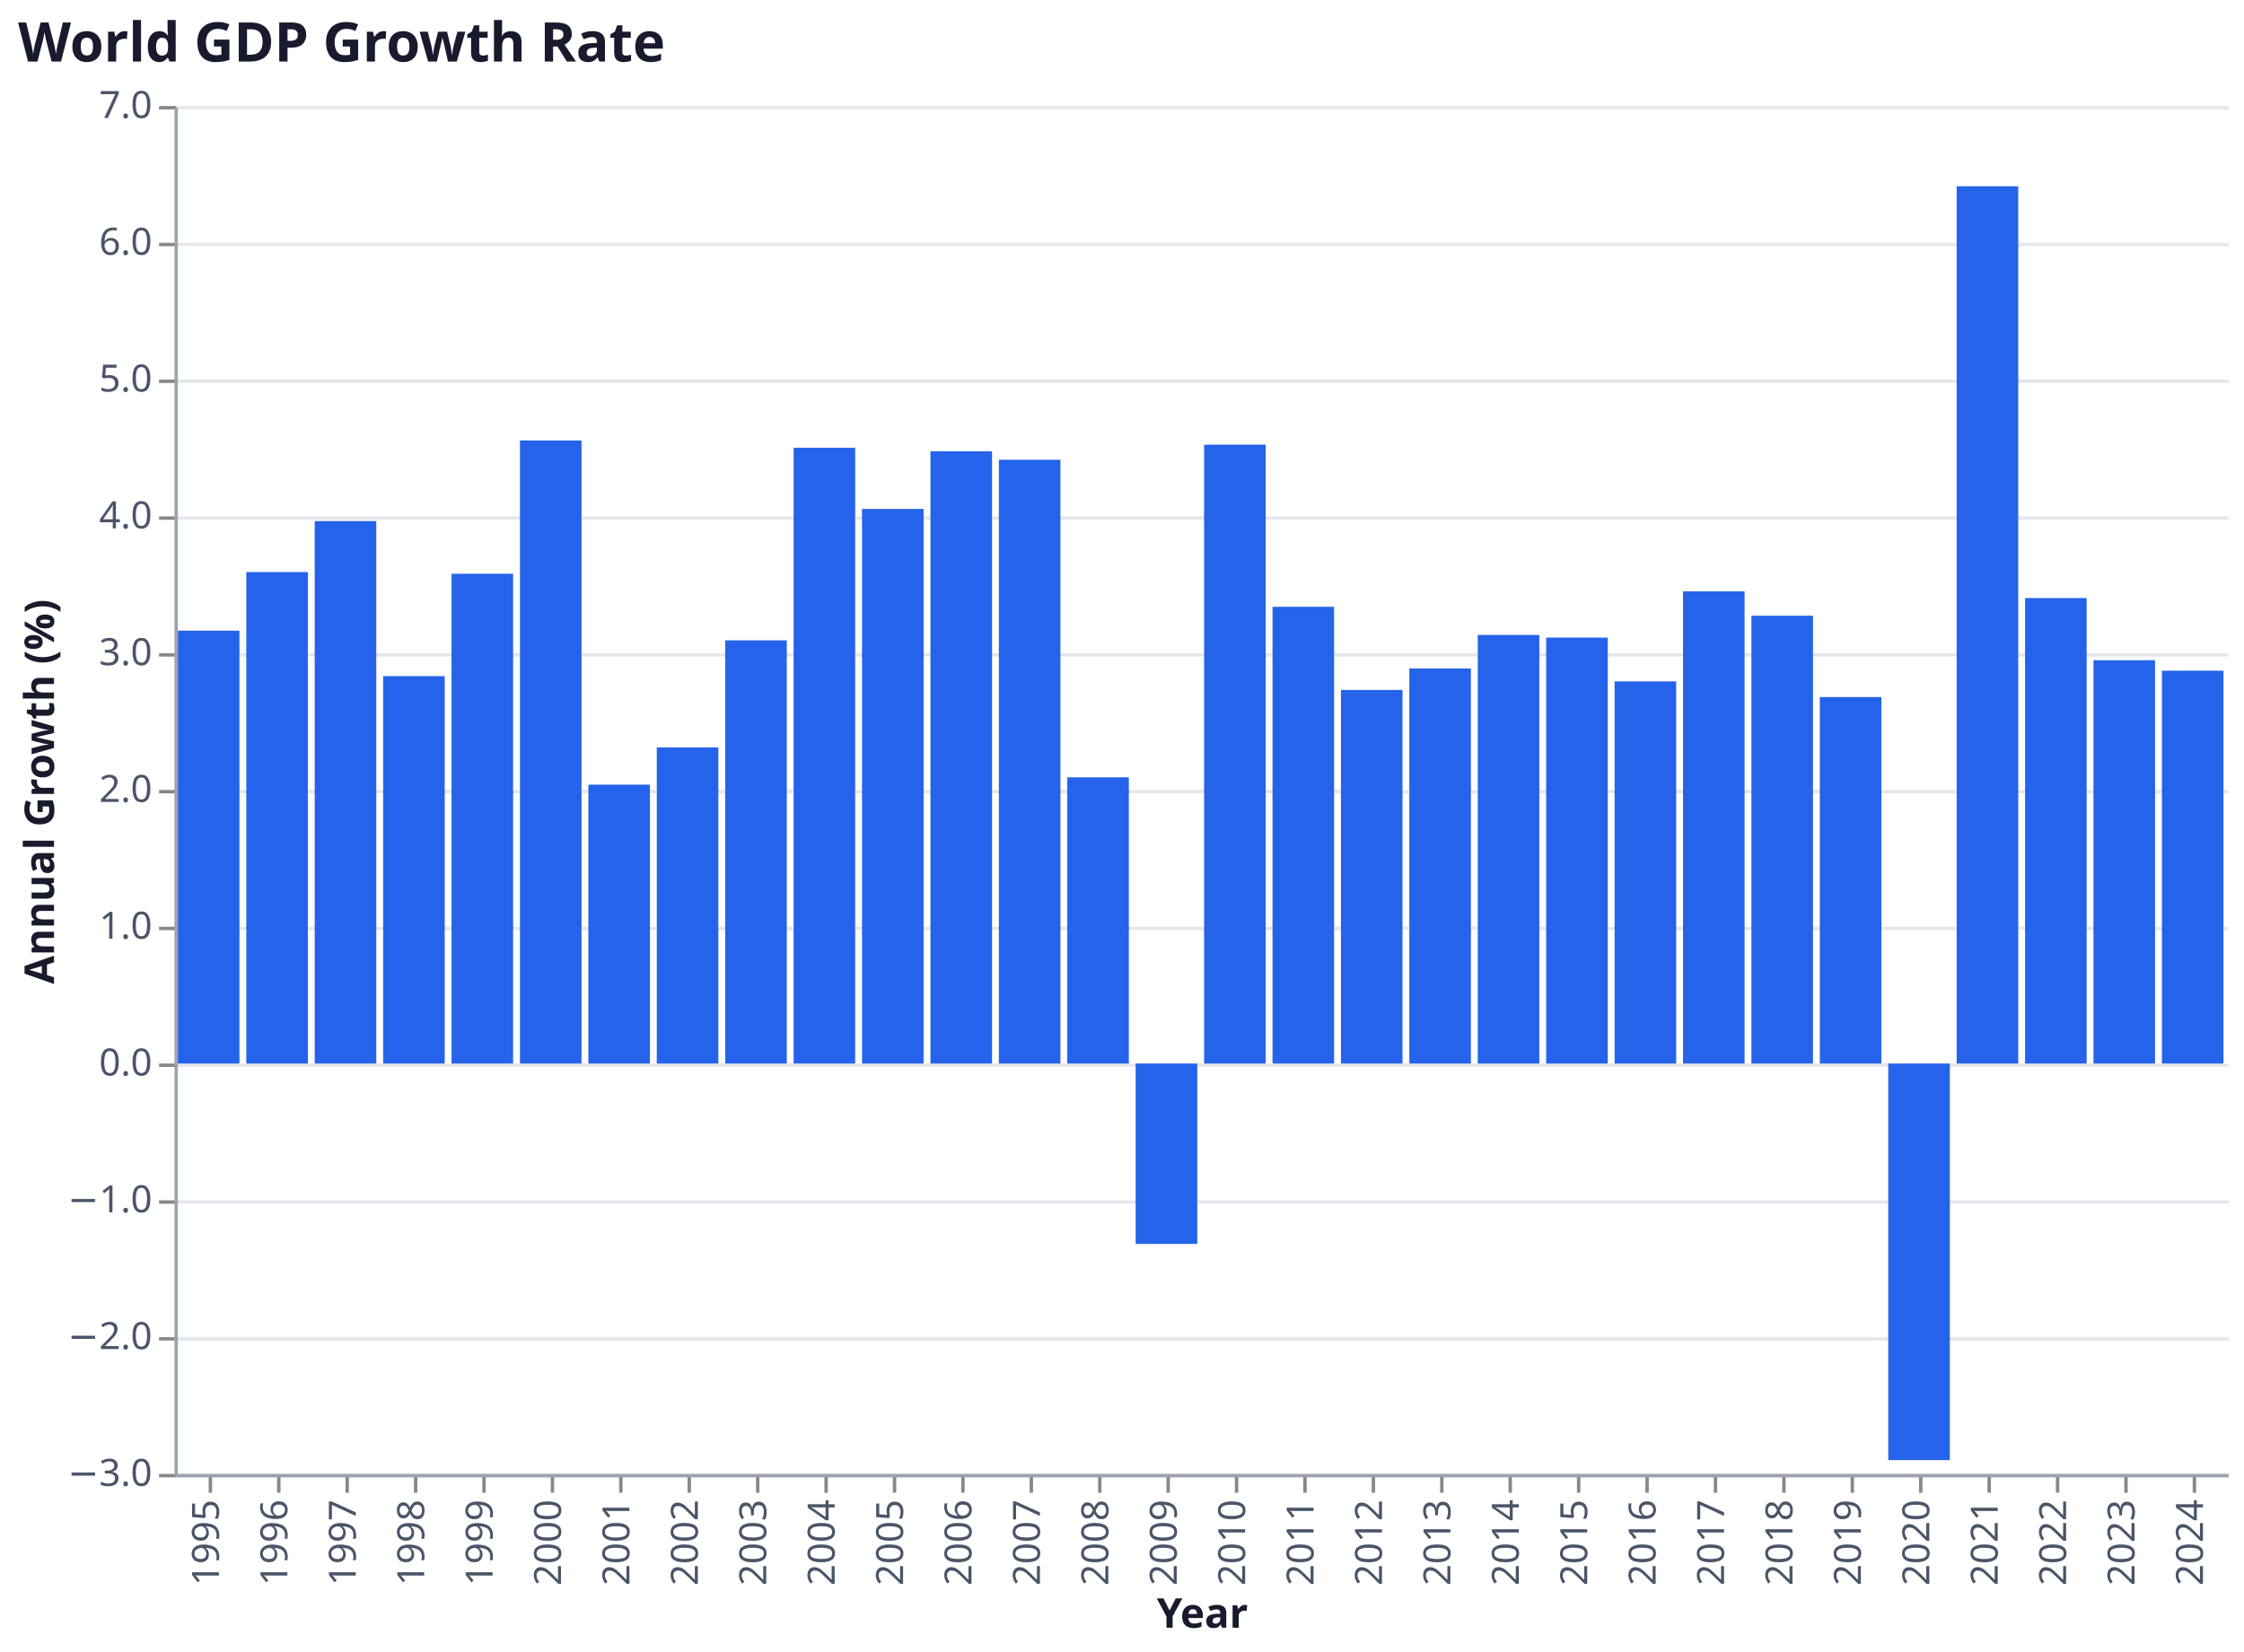
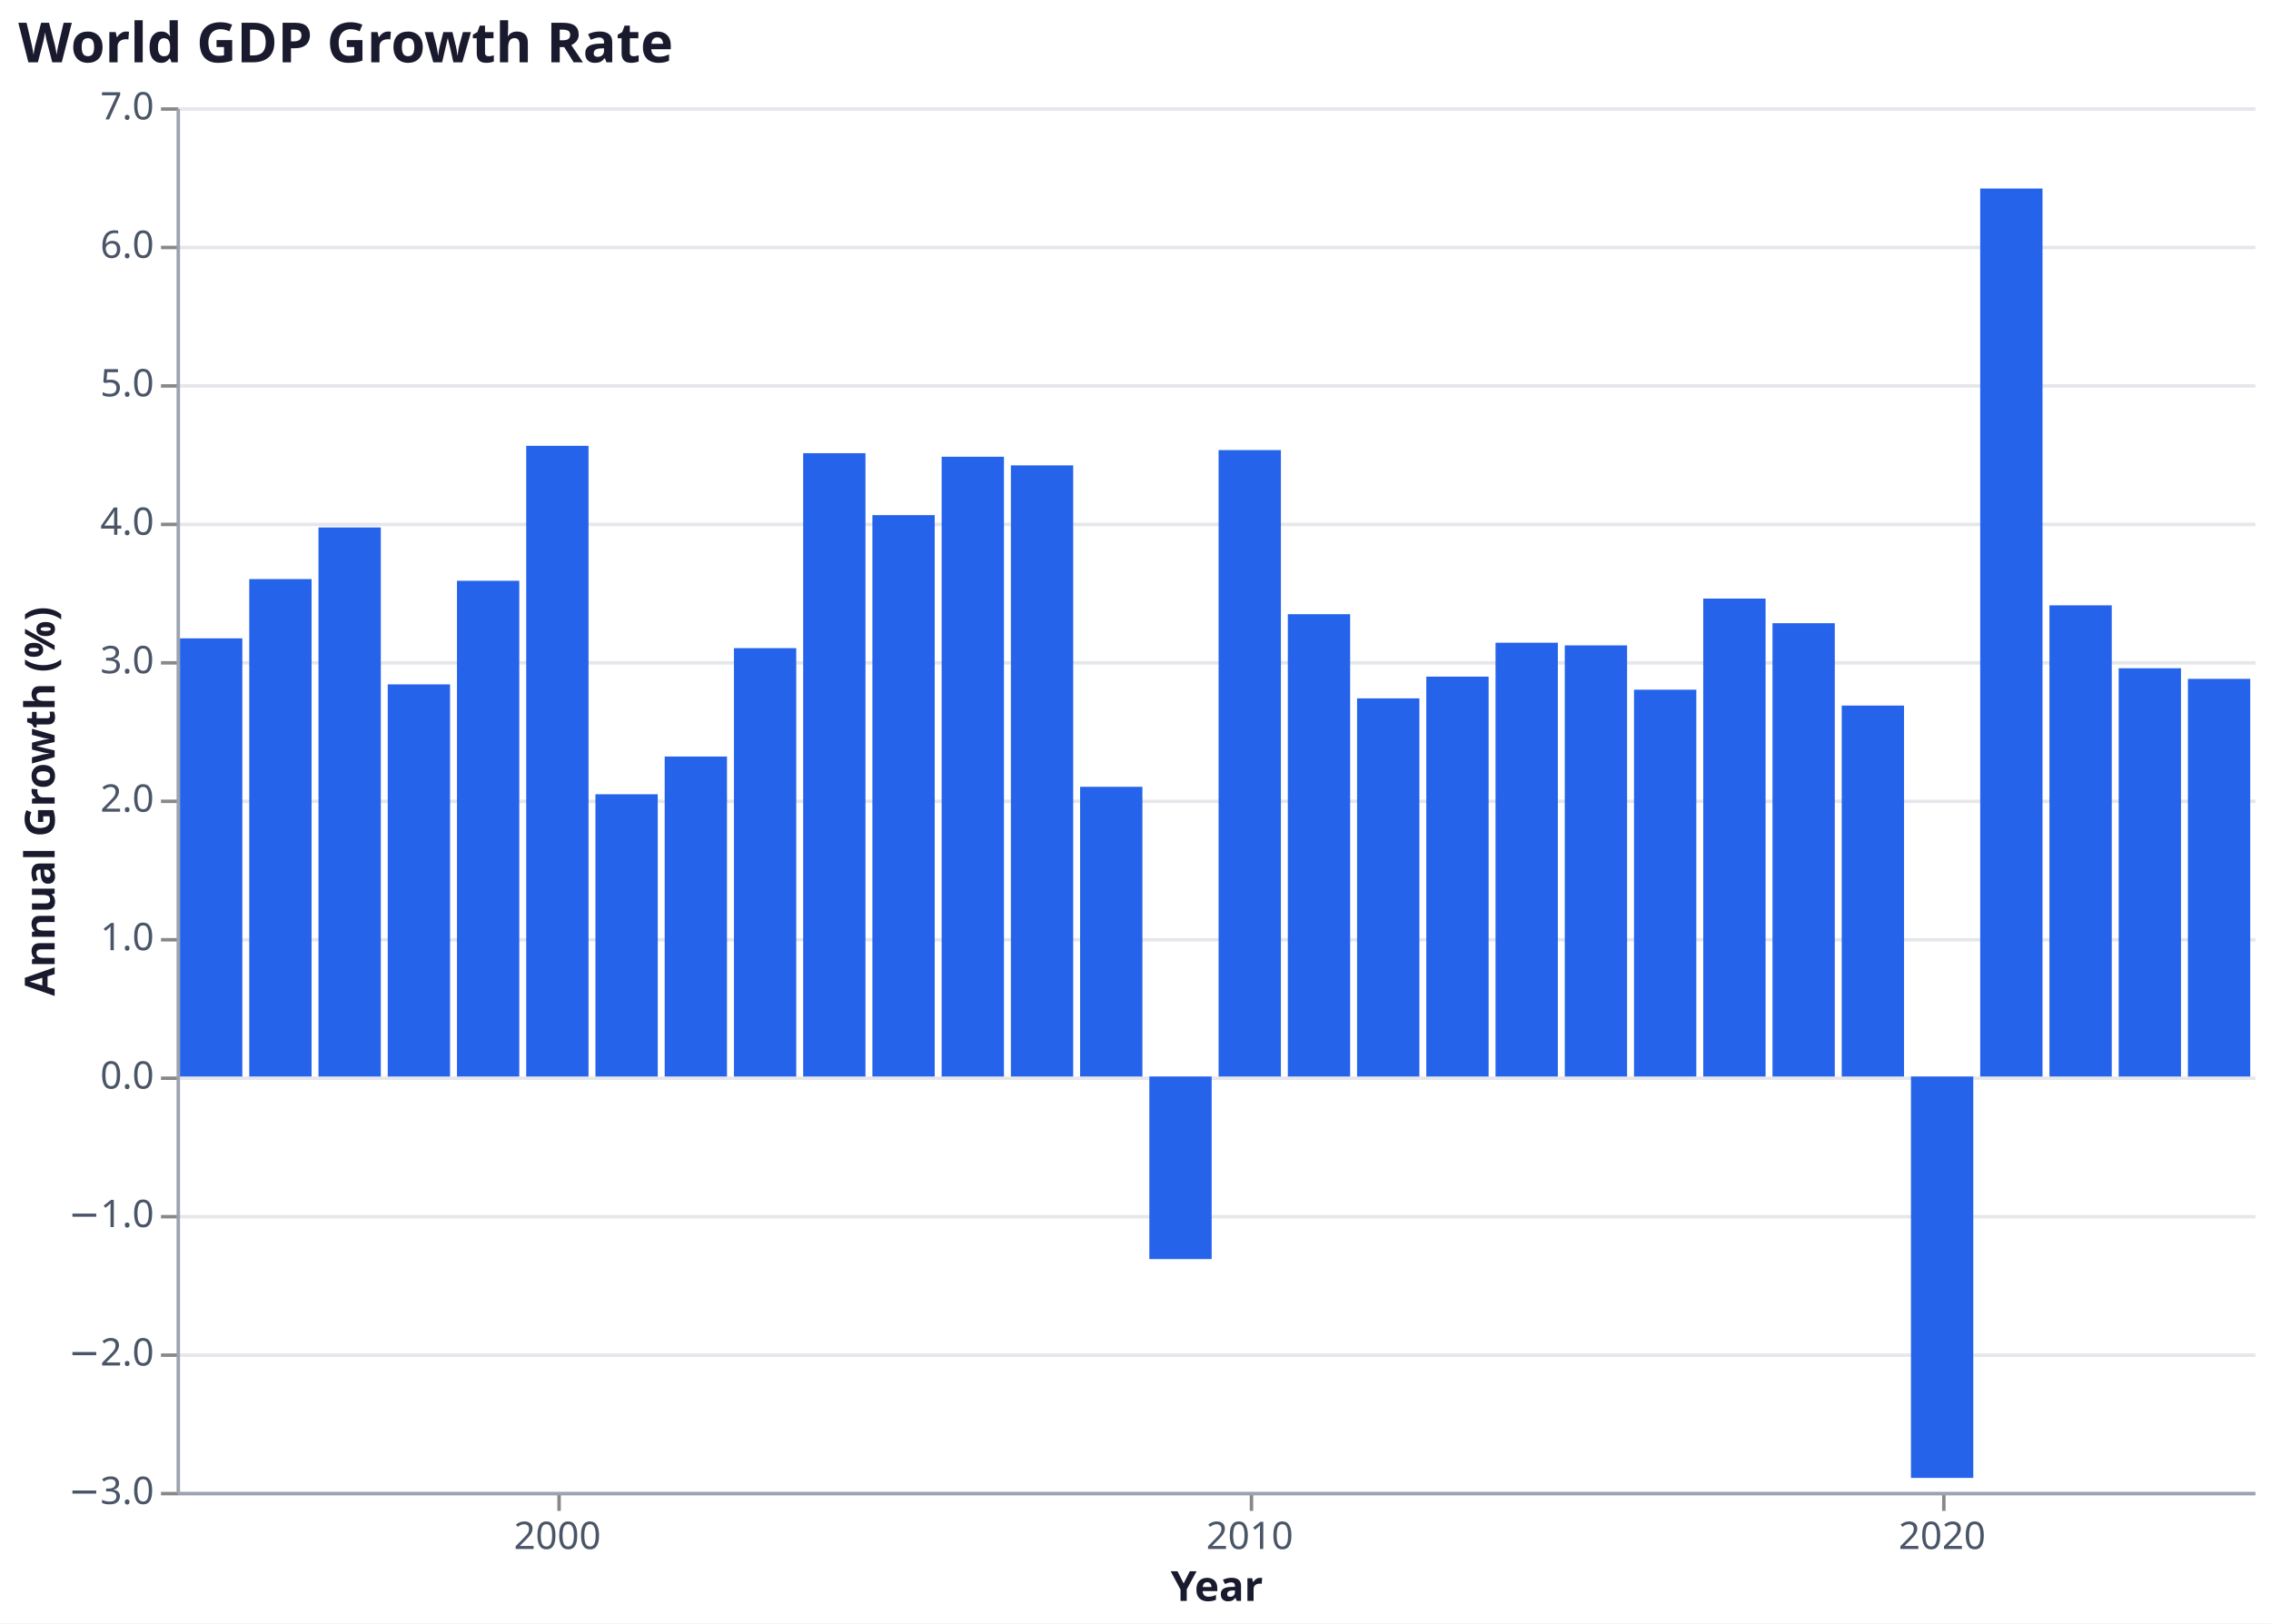
- <svg xmlns="http://www.w3.org/2000/svg" version="1.1" class="marks" width="656" height="483" viewBox="0 0 656 483">
-   <rect width="656" height="483" fill="white" />
+ <svg xmlns="http://www.w3.org/2000/svg" version="1.1" class="marks" width="656" height="469" viewBox="0 0 656 469">
+   <rect width="656" height="469" fill="white" />
  <g fill="none" stroke-miterlimit="10" transform="translate(51,31)">
    <g class="mark-group role-frame root" role="graphics-object" aria-roledescription="group mark container">
      <g transform="translate(0,0)">
        <path class="background" aria-hidden="true" d="M0,0h600v400h-600Z" stroke="#ddd" stroke-width="0" />
        <g>
          <g class="mark-group role-axis" aria-hidden="true">
            <g transform="translate(0.5,0.5)">
              <path class="background" aria-hidden="true" d="M0,0h0v0h0Z" pointer-events="none" />
              <g>
                <g class="mark-rule role-axis-grid" pointer-events="none">
                  <line transform="translate(0,400)" x2="600" y2="0" stroke="#e5e7eb" stroke-width="1" opacity="1" />
                  <line transform="translate(0,360)" x2="600" y2="0" stroke="#e5e7eb" stroke-width="1" opacity="1" />
                  <line transform="translate(0,320)" x2="600" y2="0" stroke="#e5e7eb" stroke-width="1" opacity="1" />
                  <line transform="translate(0,280)" x2="600" y2="0" stroke="#e5e7eb" stroke-width="1" opacity="1" />
                  <line transform="translate(0,240)" x2="600" y2="0" stroke="#e5e7eb" stroke-width="1" opacity="1" />
                  <line transform="translate(0,200)" x2="600" y2="0" stroke="#e5e7eb" stroke-width="1" opacity="1" />
                  <line transform="translate(0,160)" x2="600" y2="0" stroke="#e5e7eb" stroke-width="1" opacity="1" />
                  <line transform="translate(0,120)" x2="600" y2="0" stroke="#e5e7eb" stroke-width="1" opacity="1" />
                  <line transform="translate(0,80)" x2="600" y2="0" stroke="#e5e7eb" stroke-width="1" opacity="1" />
                  <line transform="translate(0,40)" x2="600" y2="0" stroke="#e5e7eb" stroke-width="1" opacity="1" />
                  <line transform="translate(0,0)" x2="600" y2="0" stroke="#e5e7eb" stroke-width="1" opacity="1" />
                </g>
              </g>
              <path class="foreground" aria-hidden="true" d="" pointer-events="none" display="none" />
            </g>
          </g>
          <g class="mark-group role-axis" role="graphics-symbol" aria-roledescription="axis" aria-label="X-axis titled 'Year' for a discrete scale with 30 values: 1995, 1996, 1997, 1998, 1999, ending with 2024">
            <g transform="translate(0.5,400.5)">
              <path class="background" aria-hidden="true" d="M0,0h0v0h0Z" pointer-events="none" />
              <g>
                <g class="mark-rule role-axis-tick" pointer-events="none">
-                   <line transform="translate(10,0)" x2="0" y2="5" stroke="#888" stroke-width="1" opacity="1" />
-                   <line transform="translate(30,0)" x2="0" y2="5" stroke="#888" stroke-width="1" opacity="1" />
-                   <line transform="translate(50,0)" x2="0" y2="5" stroke="#888" stroke-width="1" opacity="1" />
-                   <line transform="translate(70,0)" x2="0" y2="5" stroke="#888" stroke-width="1" opacity="1" />
-                   <line transform="translate(90,0)" x2="0" y2="5" stroke="#888" stroke-width="1" opacity="1" />
                  <line transform="translate(110,0)" x2="0" y2="5" stroke="#888" stroke-width="1" opacity="1" />
-                   <line transform="translate(130,0)" x2="0" y2="5" stroke="#888" stroke-width="1" opacity="1" />
-                   <line transform="translate(150,0)" x2="0" y2="5" stroke="#888" stroke-width="1" opacity="1" />
-                   <line transform="translate(170,0)" x2="0" y2="5" stroke="#888" stroke-width="1" opacity="1" />
-                   <line transform="translate(190,0)" x2="0" y2="5" stroke="#888" stroke-width="1" opacity="1" />
-                   <line transform="translate(210,0)" x2="0" y2="5" stroke="#888" stroke-width="1" opacity="1" />
-                   <line transform="translate(230,0)" x2="0" y2="5" stroke="#888" stroke-width="1" opacity="1" />
-                   <line transform="translate(250,0)" x2="0" y2="5" stroke="#888" stroke-width="1" opacity="1" />
-                   <line transform="translate(270,0)" x2="0" y2="5" stroke="#888" stroke-width="1" opacity="1" />
-                   <line transform="translate(290,0)" x2="0" y2="5" stroke="#888" stroke-width="1" opacity="1" />
                  <line transform="translate(310,0)" x2="0" y2="5" stroke="#888" stroke-width="1" opacity="1" />
-                   <line transform="translate(330,0)" x2="0" y2="5" stroke="#888" stroke-width="1" opacity="1" />
-                   <line transform="translate(350,0)" x2="0" y2="5" stroke="#888" stroke-width="1" opacity="1" />
-                   <line transform="translate(370,0)" x2="0" y2="5" stroke="#888" stroke-width="1" opacity="1" />
-                   <line transform="translate(390,0)" x2="0" y2="5" stroke="#888" stroke-width="1" opacity="1" />
-                   <line transform="translate(410,0)" x2="0" y2="5" stroke="#888" stroke-width="1" opacity="1" />
-                   <line transform="translate(430,0)" x2="0" y2="5" stroke="#888" stroke-width="1" opacity="1" />
-                   <line transform="translate(450,0)" x2="0" y2="5" stroke="#888" stroke-width="1" opacity="1" />
-                   <line transform="translate(470,0)" x2="0" y2="5" stroke="#888" stroke-width="1" opacity="1" />
-                   <line transform="translate(490,0)" x2="0" y2="5" stroke="#888" stroke-width="1" opacity="1" />
                  <line transform="translate(510,0)" x2="0" y2="5" stroke="#888" stroke-width="1" opacity="1" />
-                   <line transform="translate(530,0)" x2="0" y2="5" stroke="#888" stroke-width="1" opacity="1" />
-                   <line transform="translate(550,0)" x2="0" y2="5" stroke="#888" stroke-width="1" opacity="1" />
-                   <line transform="translate(570,0)" x2="0" y2="5" stroke="#888" stroke-width="1" opacity="1" />
-                   <line transform="translate(590,0)" x2="0" y2="5" stroke="#888" stroke-width="1" opacity="1" />
                </g>
                <g class="mark-text role-axis-label" pointer-events="none">
-                   <text text-anchor="end" transform="translate(9.5,7) rotate(270) translate(0,3)" font-family="Lexend, system-ui, sans-serif" font-size="11px" fill="#4a5568" opacity="1">1995</text>
-                   <text text-anchor="end" transform="translate(29.5,7) rotate(270) translate(0,3)" font-family="Lexend, system-ui, sans-serif" font-size="11px" fill="#4a5568" opacity="1">1996</text>
-                   <text text-anchor="end" transform="translate(49.5,7) rotate(270) translate(0,3)" font-family="Lexend, system-ui, sans-serif" font-size="11px" fill="#4a5568" opacity="1">1997</text>
-                   <text text-anchor="end" transform="translate(69.5,7) rotate(270) translate(0,3)" font-family="Lexend, system-ui, sans-serif" font-size="11px" fill="#4a5568" opacity="1">1998</text>
-                   <text text-anchor="end" transform="translate(89.5,7) rotate(270) translate(0,3)" font-family="Lexend, system-ui, sans-serif" font-size="11px" fill="#4a5568" opacity="1">1999</text>
-                   <text text-anchor="end" transform="translate(109.5,7) rotate(270) translate(0,3)" font-family="Lexend, system-ui, sans-serif" font-size="11px" fill="#4a5568" opacity="1">2000</text>
-                   <text text-anchor="end" transform="translate(129.5,7) rotate(270) translate(0,3)" font-family="Lexend, system-ui, sans-serif" font-size="11px" fill="#4a5568" opacity="1">2001</text>
-                   <text text-anchor="end" transform="translate(149.5,7) rotate(270) translate(0,3)" font-family="Lexend, system-ui, sans-serif" font-size="11px" fill="#4a5568" opacity="1">2002</text>
-                   <text text-anchor="end" transform="translate(169.5,7) rotate(270) translate(0,3)" font-family="Lexend, system-ui, sans-serif" font-size="11px" fill="#4a5568" opacity="1">2003</text>
-                   <text text-anchor="end" transform="translate(189.5,7) rotate(270) translate(0,3)" font-family="Lexend, system-ui, sans-serif" font-size="11px" fill="#4a5568" opacity="1">2004</text>
-                   <text text-anchor="end" transform="translate(209.5,7) rotate(270) translate(0,3)" font-family="Lexend, system-ui, sans-serif" font-size="11px" fill="#4a5568" opacity="1">2005</text>
-                   <text text-anchor="end" transform="translate(229.5,7) rotate(270) translate(0,3)" font-family="Lexend, system-ui, sans-serif" font-size="11px" fill="#4a5568" opacity="1">2006</text>
-                   <text text-anchor="end" transform="translate(249.5,7) rotate(270) translate(0,3)" font-family="Lexend, system-ui, sans-serif" font-size="11px" fill="#4a5568" opacity="1">2007</text>
-                   <text text-anchor="end" transform="translate(269.5,7) rotate(270) translate(0,3)" font-family="Lexend, system-ui, sans-serif" font-size="11px" fill="#4a5568" opacity="1">2008</text>
-                   <text text-anchor="end" transform="translate(289.5,7) rotate(270) translate(0,3)" font-family="Lexend, system-ui, sans-serif" font-size="11px" fill="#4a5568" opacity="1">2009</text>
-                   <text text-anchor="end" transform="translate(309.5,7) rotate(270) translate(0,3)" font-family="Lexend, system-ui, sans-serif" font-size="11px" fill="#4a5568" opacity="1">2010</text>
-                   <text text-anchor="end" transform="translate(329.5,7) rotate(270) translate(0,3)" font-family="Lexend, system-ui, sans-serif" font-size="11px" fill="#4a5568" opacity="1">2011</text>
-                   <text text-anchor="end" transform="translate(349.5,7) rotate(270) translate(0,3)" font-family="Lexend, system-ui, sans-serif" font-size="11px" fill="#4a5568" opacity="1">2012</text>
-                   <text text-anchor="end" transform="translate(369.5,7) rotate(270) translate(0,3)" font-family="Lexend, system-ui, sans-serif" font-size="11px" fill="#4a5568" opacity="1">2013</text>
-                   <text text-anchor="end" transform="translate(389.5,7) rotate(270) translate(0,3)" font-family="Lexend, system-ui, sans-serif" font-size="11px" fill="#4a5568" opacity="1">2014</text>
-                   <text text-anchor="end" transform="translate(409.5,7) rotate(270) translate(0,3)" font-family="Lexend, system-ui, sans-serif" font-size="11px" fill="#4a5568" opacity="1">2015</text>
-                   <text text-anchor="end" transform="translate(429.5,7) rotate(270) translate(0,3)" font-family="Lexend, system-ui, sans-serif" font-size="11px" fill="#4a5568" opacity="1">2016</text>
-                   <text text-anchor="end" transform="translate(449.5,7) rotate(270) translate(0,3)" font-family="Lexend, system-ui, sans-serif" font-size="11px" fill="#4a5568" opacity="1">2017</text>
-                   <text text-anchor="end" transform="translate(469.5,7) rotate(270) translate(0,3)" font-family="Lexend, system-ui, sans-serif" font-size="11px" fill="#4a5568" opacity="1">2018</text>
-                   <text text-anchor="end" transform="translate(489.5,7) rotate(270) translate(0,3)" font-family="Lexend, system-ui, sans-serif" font-size="11px" fill="#4a5568" opacity="1">2019</text>
-                   <text text-anchor="end" transform="translate(509.5,7) rotate(270) translate(0,3)" font-family="Lexend, system-ui, sans-serif" font-size="11px" fill="#4a5568" opacity="1">2020</text>
-                   <text text-anchor="end" transform="translate(529.5,7) rotate(270) translate(0,3)" font-family="Lexend, system-ui, sans-serif" font-size="11px" fill="#4a5568" opacity="1">2021</text>
-                   <text text-anchor="end" transform="translate(549.5,7) rotate(270) translate(0,3)" font-family="Lexend, system-ui, sans-serif" font-size="11px" fill="#4a5568" opacity="1">2022</text>
-                   <text text-anchor="end" transform="translate(569.5,7) rotate(270) translate(0,3)" font-family="Lexend, system-ui, sans-serif" font-size="11px" fill="#4a5568" opacity="1">2023</text>
-                   <text text-anchor="end" transform="translate(589.5,7) rotate(270) translate(0,3)" font-family="Lexend, system-ui, sans-serif" font-size="11px" fill="#4a5568" opacity="1">2024</text>
+                   <text text-anchor="middle" transform="translate(109.5,16)" font-family="Lexend, system-ui, sans-serif" font-size="11px" fill="#4a5568" opacity="1">2000</text>
+                   <text text-anchor="middle" transform="translate(309.5,16)" font-family="Lexend, system-ui, sans-serif" font-size="11px" fill="#4a5568" opacity="1">2010</text>
+                   <text text-anchor="middle" transform="translate(509.5,16)" font-family="Lexend, system-ui, sans-serif" font-size="11px" fill="#4a5568" opacity="1">2020</text>
                </g>
                <g class="mark-rule role-axis-domain" pointer-events="none">
                  <line transform="translate(0,0)" x2="600" y2="0" stroke="#9ca3af" stroke-width="1" opacity="1" />
                </g>
                <g class="mark-text role-axis-title" pointer-events="none">
-                   <text text-anchor="middle" transform="translate(300,44.4707)" font-family="Lexend, system-ui, sans-serif" font-size="12px" font-weight="bold" fill="#1a1a2e" opacity="1">Year</text>
+                   <text text-anchor="middle" transform="translate(300,31)" font-family="Lexend, system-ui, sans-serif" font-size="12px" font-weight="bold" fill="#1a1a2e" opacity="1">Year</text>
                </g>
              </g>
              <path class="foreground" aria-hidden="true" d="" pointer-events="none" display="none" />
            </g>
          </g>
          <g class="mark-group role-axis" role="graphics-symbol" aria-roledescription="axis" aria-label="Y-axis titled 'Annual Growth (%)' for a linear scale with values from −3.0 to 7.0">
            <g transform="translate(0.5,0.5)">
              <path class="background" aria-hidden="true" d="M0,0h0v0h0Z" pointer-events="none" />
              <g>
                <g class="mark-rule role-axis-tick" pointer-events="none">
                  <line transform="translate(0,400)" x2="-5" y2="0" stroke="#888" stroke-width="1" opacity="1" />
                  <line transform="translate(0,360)" x2="-5" y2="0" stroke="#888" stroke-width="1" opacity="1" />
                  <line transform="translate(0,320)" x2="-5" y2="0" stroke="#888" stroke-width="1" opacity="1" />
                  <line transform="translate(0,280)" x2="-5" y2="0" stroke="#888" stroke-width="1" opacity="1" />
                  <line transform="translate(0,240)" x2="-5" y2="0" stroke="#888" stroke-width="1" opacity="1" />
                  <line transform="translate(0,200)" x2="-5" y2="0" stroke="#888" stroke-width="1" opacity="1" />
                  <line transform="translate(0,160)" x2="-5" y2="0" stroke="#888" stroke-width="1" opacity="1" />
                  <line transform="translate(0,120)" x2="-5" y2="0" stroke="#888" stroke-width="1" opacity="1" />
                  <line transform="translate(0,80)" x2="-5" y2="0" stroke="#888" stroke-width="1" opacity="1" />
                  <line transform="translate(0,40)" x2="-5" y2="0" stroke="#888" stroke-width="1" opacity="1" />
                  <line transform="translate(0,0)" x2="-5" y2="0" stroke="#888" stroke-width="1" opacity="1" />
                </g>
                <g class="mark-text role-axis-label" pointer-events="none">
                  <text text-anchor="end" transform="translate(-7,403)" font-family="Lexend, system-ui, sans-serif" font-size="11px" fill="#4a5568" opacity="1">−3.0</text>
                  <text text-anchor="end" transform="translate(-7,363)" font-family="Lexend, system-ui, sans-serif" font-size="11px" fill="#4a5568" opacity="1">−2.0</text>
                  <text text-anchor="end" transform="translate(-7,323)" font-family="Lexend, system-ui, sans-serif" font-size="11px" fill="#4a5568" opacity="1">−1.0</text>
                  <text text-anchor="end" transform="translate(-7,283)" font-family="Lexend, system-ui, sans-serif" font-size="11px" fill="#4a5568" opacity="1">0.0</text>
                  <text text-anchor="end" transform="translate(-7,243)" font-family="Lexend, system-ui, sans-serif" font-size="11px" fill="#4a5568" opacity="1">1.0</text>
                  <text text-anchor="end" transform="translate(-7,203)" font-family="Lexend, system-ui, sans-serif" font-size="11px" fill="#4a5568" opacity="1">2.0</text>
                  <text text-anchor="end" transform="translate(-7,163)" font-family="Lexend, system-ui, sans-serif" font-size="11px" fill="#4a5568" opacity="1">3.0</text>
                  <text text-anchor="end" transform="translate(-7,123)" font-family="Lexend, system-ui, sans-serif" font-size="11px" fill="#4a5568" opacity="1">4.0</text>
                  <text text-anchor="end" transform="translate(-7,83)" font-family="Lexend, system-ui, sans-serif" font-size="11px" fill="#4a5568" opacity="1">5.0</text>
                  <text text-anchor="end" transform="translate(-7,43)" font-family="Lexend, system-ui, sans-serif" font-size="11px" fill="#4a5568" opacity="1">6.0</text>
                  <text text-anchor="end" transform="translate(-7,3)" font-family="Lexend, system-ui, sans-serif" font-size="11px" fill="#4a5568" opacity="1">7.0</text>
                </g>
                <g class="mark-rule role-axis-domain" pointer-events="none">
                  <line transform="translate(0,400)" x2="0" y2="-400" stroke="#9ca3af" stroke-width="1" opacity="1" />
                </g>
                <g class="mark-text role-axis-title" pointer-events="none">
                  <text text-anchor="middle" transform="translate(-32.71533,200) rotate(-90) translate(0,-3)" font-family="Lexend, system-ui, sans-serif" font-size="12px" font-weight="bold" fill="#1a1a2e" opacity="1">Annual Growth (%)</text>
                </g>
              </g>
              <path class="foreground" aria-hidden="true" d="" pointer-events="none" display="none" />
            </g>
          </g>
          <g class="mark-rect role-mark marks" role="graphics-object" aria-roledescription="rect mark container">
            <path aria-label="Year: 1995; Annual Growth (%): 3.2" role="graphics-symbol" aria-roledescription="bar" d="M1,153.416h18v126.584h-18Z" fill="#2563eb" />
            <path aria-label="Year: 1996; Annual Growth (%): 3.6" role="graphics-symbol" aria-roledescription="bar" d="M21,136.295h18v143.705h-18Z" fill="#2563eb" />
            <path aria-label="Year: 1997; Annual Growth (%): 4.0" role="graphics-symbol" aria-roledescription="bar" d="M41,121.376h18v158.624h-18Z" fill="#2563eb" />
            <path aria-label="Year: 1998; Annual Growth (%): 2.8" role="graphics-symbol" aria-roledescription="bar" d="M61,166.716h18v113.284h-18Z" fill="#2563eb" />
            <path aria-label="Year: 1999; Annual Growth (%): 3.6" role="graphics-symbol" aria-roledescription="bar" d="M81,136.785h18v143.215h-18Z" fill="#2563eb" />
            <path aria-label="Year: 2000; Annual Growth (%): 4.6" role="graphics-symbol" aria-roledescription="bar" d="M101,97.798h18v182.202h-18Z" fill="#2563eb" />
            <path aria-label="Year: 2001; Annual Growth (%): 2.0" role="graphics-symbol" aria-roledescription="bar" d="M121,198.458h18v81.542h-18Z" fill="#2563eb" />
            <path aria-label="Year: 2002; Annual Growth (%): 2.3" role="graphics-symbol" aria-roledescription="bar" d="M141,187.557h18v92.443h-18Z" fill="#2563eb" />
            <path aria-label="Year: 2003; Annual Growth (%): 3.1" role="graphics-symbol" aria-roledescription="bar" d="M161,156.247h18v123.753h-18Z" fill="#2563eb" />
            <path aria-label="Year: 2004; Annual Growth (%): 4.5" role="graphics-symbol" aria-roledescription="bar" d="M181,99.926h18v180.074h-18Z" fill="#2563eb" />
            <path aria-label="Year: 2005; Annual Growth (%): 4.1" role="graphics-symbol" aria-roledescription="bar" d="M201,117.819h18v162.181h-18Z" fill="#2563eb" />
            <path aria-label="Year: 2006; Annual Growth (%): 4.5" role="graphics-symbol" aria-roledescription="bar" d="M221,100.953h18v179.047h-18Z" fill="#2563eb" />
            <path aria-label="Year: 2007; Annual Growth (%): 4.4" role="graphics-symbol" aria-roledescription="bar" d="M241,103.446h18v176.554h-18Z" fill="#2563eb" />
            <path aria-label="Year: 2008; Annual Growth (%): 2.1" role="graphics-symbol" aria-roledescription="bar" d="M261,196.304h18v83.696h-18Z" fill="#2563eb" />
            <path aria-label="Year: 2009; Annual Growth (%): −1.3" role="graphics-symbol" aria-roledescription="bar" d="M281,280h18v52.746h-18Z" fill="#2563eb" />
            <path aria-label="Year: 2010; Annual Growth (%): 4.5" role="graphics-symbol" aria-roledescription="bar" d="M301,99.03h18v180.97h-18Z" fill="#2563eb" />
            <path aria-label="Year: 2011; Annual Growth (%): 3.3" role="graphics-symbol" aria-roledescription="bar" d="M321,146.44h18v133.56h-18Z" fill="#2563eb" />
            <path aria-label="Year: 2012; Annual Growth (%): 2.7" role="graphics-symbol" aria-roledescription="bar" d="M341,170.752h18v109.248h-18Z" fill="#2563eb" />
            <path aria-label="Year: 2013; Annual Growth (%): 2.9" role="graphics-symbol" aria-roledescription="bar" d="M361,164.474h18v115.526h-18Z" fill="#2563eb" />
            <path aria-label="Year: 2014; Annual Growth (%): 3.1" role="graphics-symbol" aria-roledescription="bar" d="M381,154.679h18v125.321h-18Z" fill="#2563eb" />
            <path aria-label="Year: 2015; Annual Growth (%): 3.1" role="graphics-symbol" aria-roledescription="bar" d="M401,155.448h18v124.552h-18Z" fill="#2563eb" />
            <path aria-label="Year: 2016; Annual Growth (%): 2.8" role="graphics-symbol" aria-roledescription="bar" d="M421,168.256h18v111.744h-18Z" fill="#2563eb" />
            <path aria-label="Year: 2017; Annual Growth (%): 3.5" role="graphics-symbol" aria-roledescription="bar" d="M441,141.927h18v138.073h-18Z" fill="#2563eb" />
            <path aria-label="Year: 2018; Annual Growth (%): 3.3" role="graphics-symbol" aria-roledescription="bar" d="M461,149.042h18v130.958h-18Z" fill="#2563eb" />
            <path aria-label="Year: 2019; Annual Growth (%): 2.7" role="graphics-symbol" aria-roledescription="bar" d="M481,172.835h18v107.165h-18Z" fill="#2563eb" />
            <path aria-label="Year: 2020; Annual Growth (%): −2.9" role="graphics-symbol" aria-roledescription="bar" d="M501,280h18v115.969h-18Z" fill="#2563eb" />
            <path aria-label="Year: 2021; Annual Growth (%): 6.4" role="graphics-symbol" aria-roledescription="bar" d="M521,23.466h18v256.534h-18Z" fill="#2563eb" />
            <path aria-label="Year: 2022; Annual Growth (%): 3.4" role="graphics-symbol" aria-roledescription="bar" d="M541,143.878h18v136.122h-18Z" fill="#2563eb" />
            <path aria-label="Year: 2023; Annual Growth (%): 2.9" role="graphics-symbol" aria-roledescription="bar" d="M561,162.056h18v117.944h-18Z" fill="#2563eb" />
            <path aria-label="Year: 2024; Annual Growth (%): 2.9" role="graphics-symbol" aria-roledescription="bar" d="M581,165.122h18v114.878h-18Z" fill="#2563eb" />
          </g>
          <g class="mark-group role-title">
            <g transform="translate(-45.71533,-26)">
              <path class="background" aria-hidden="true" d="M0,0h0v0h0Z" pointer-events="none" />
              <g>
                <g class="mark-text role-title-text" role="graphics-symbol" aria-roledescription="title" aria-label="Title text 'World GDP Growth Rate'" pointer-events="none">
                  <text text-anchor="start" transform="translate(0,13)" font-family="Lexend, system-ui, sans-serif" font-size="16px" font-weight="600" fill="#1a1a2e" opacity="1">World GDP Growth Rate</text>
                </g>
              </g>
              <path class="foreground" aria-hidden="true" d="" pointer-events="none" display="none" />
            </g>
          </g>
        </g>
        <path class="foreground" aria-hidden="true" d="" display="none" />
      </g>
    </g>
  </g>
</svg>
